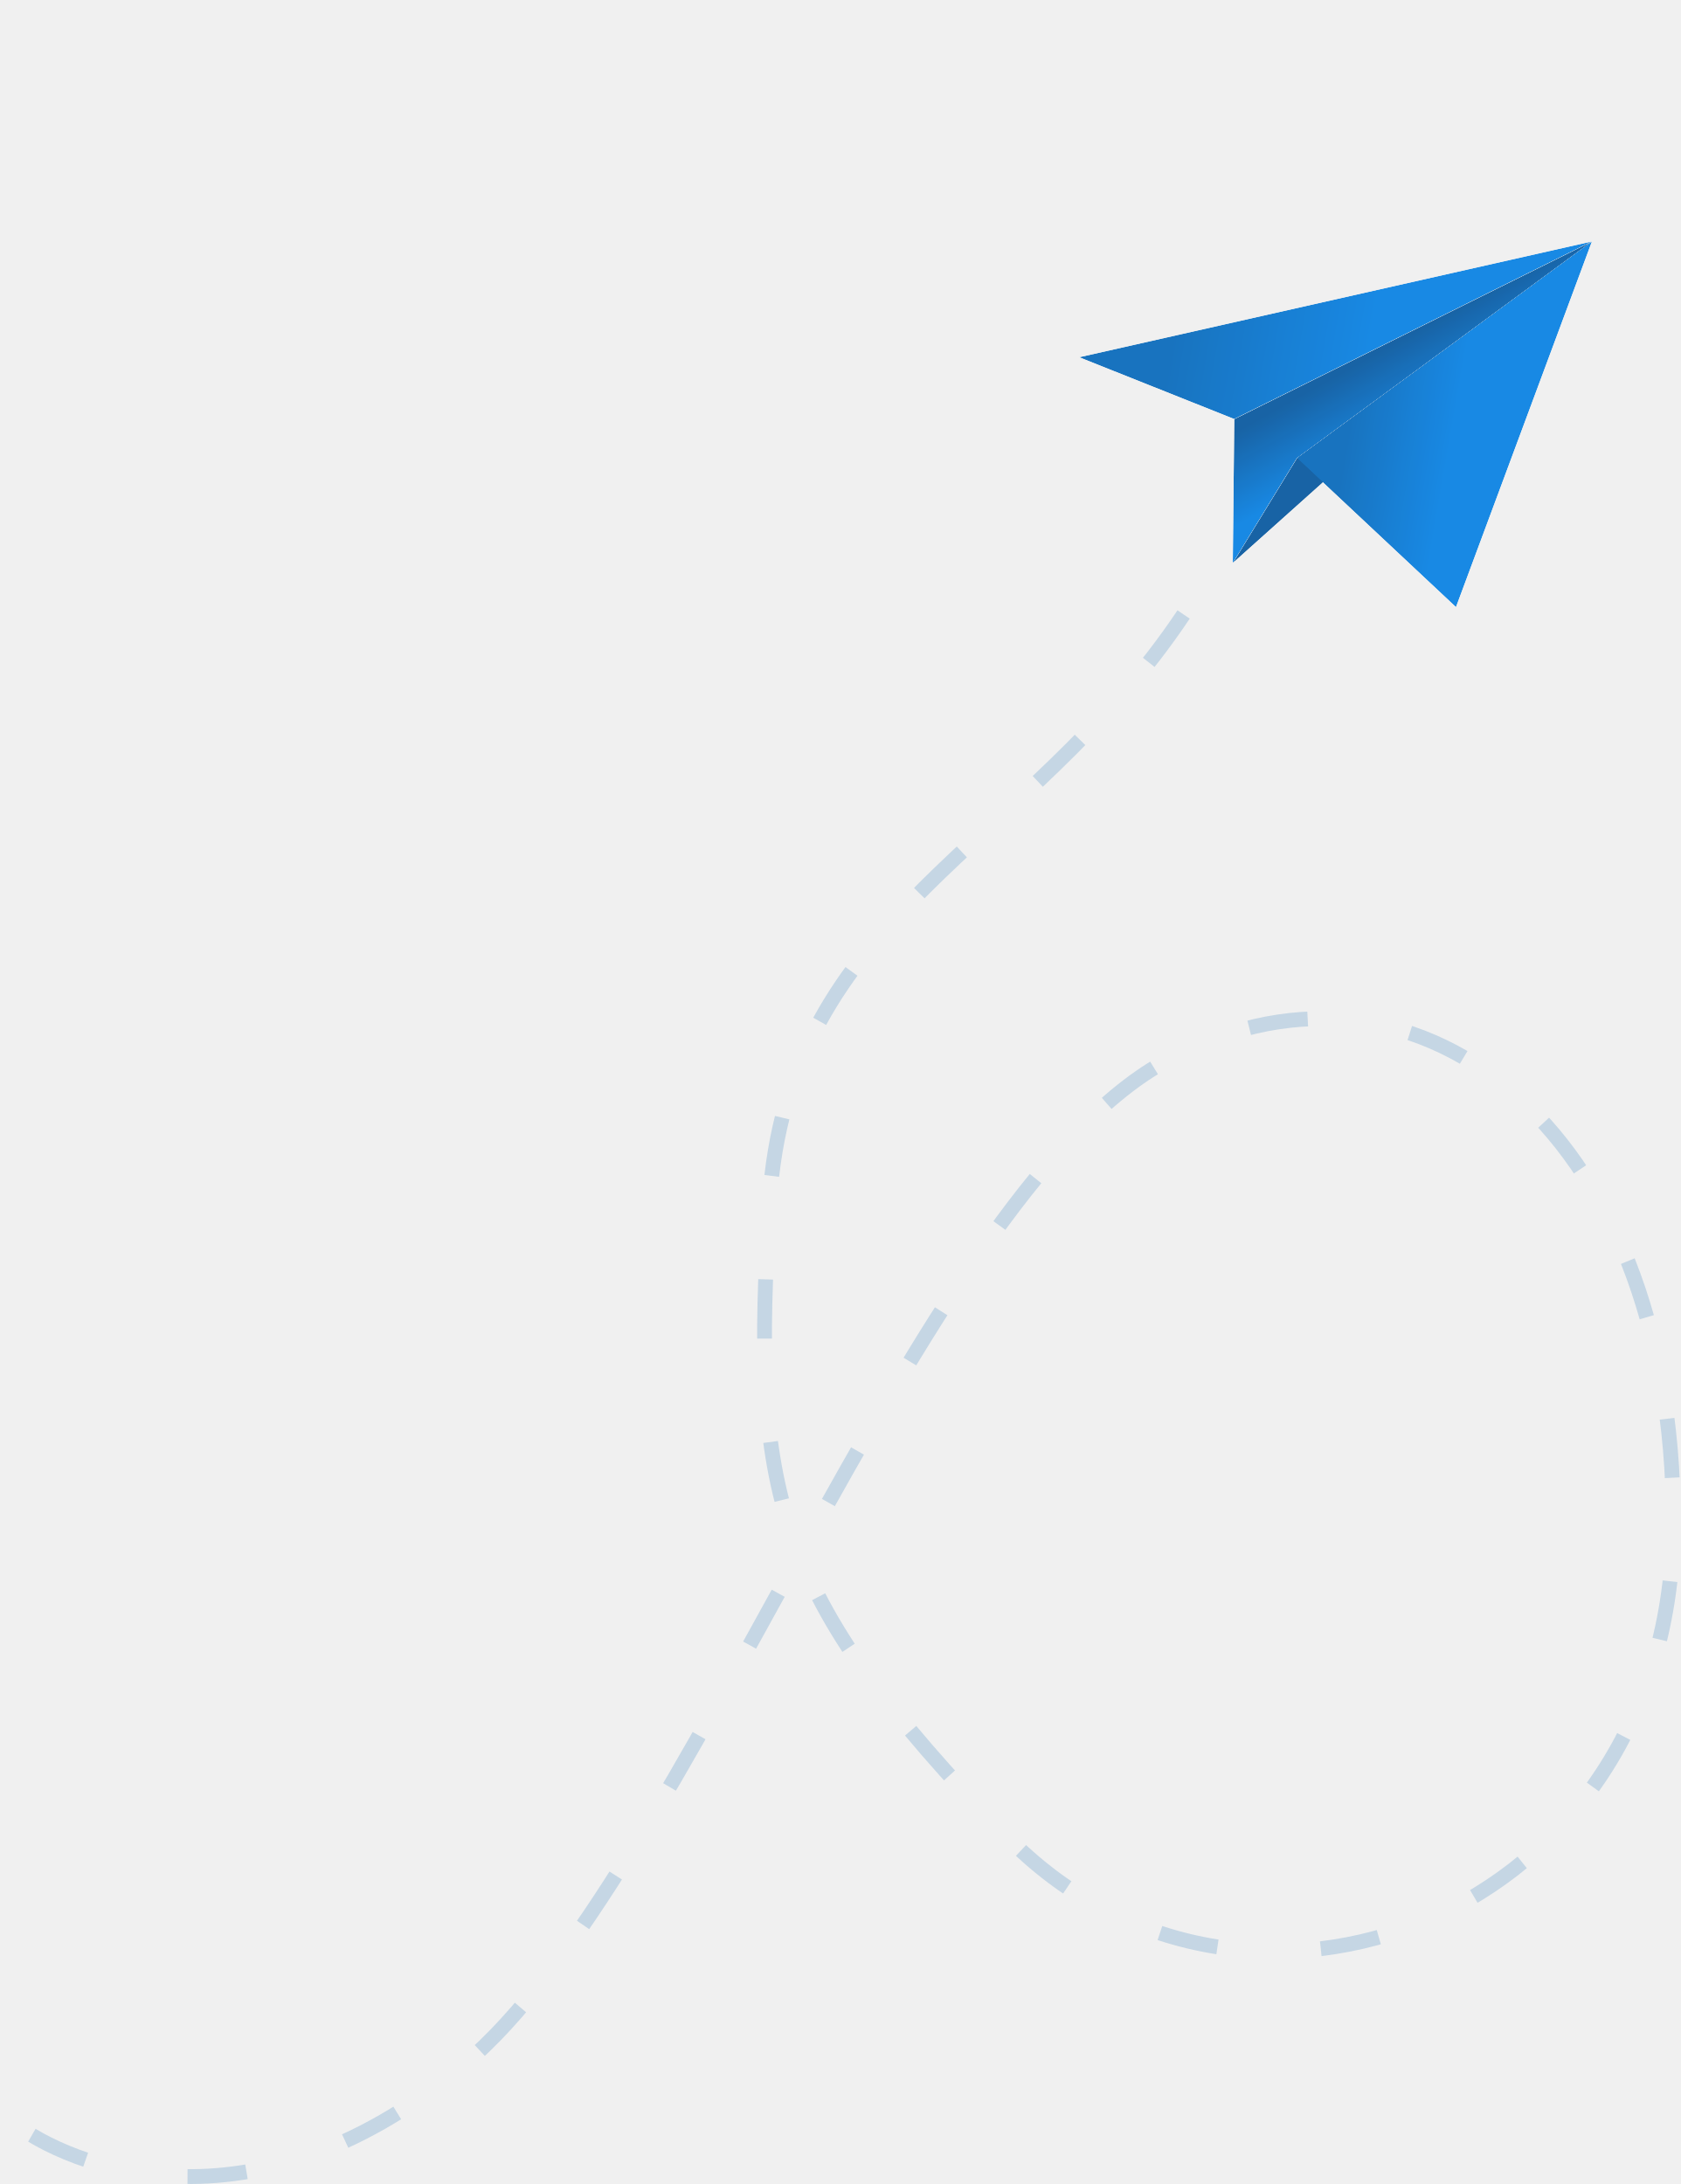
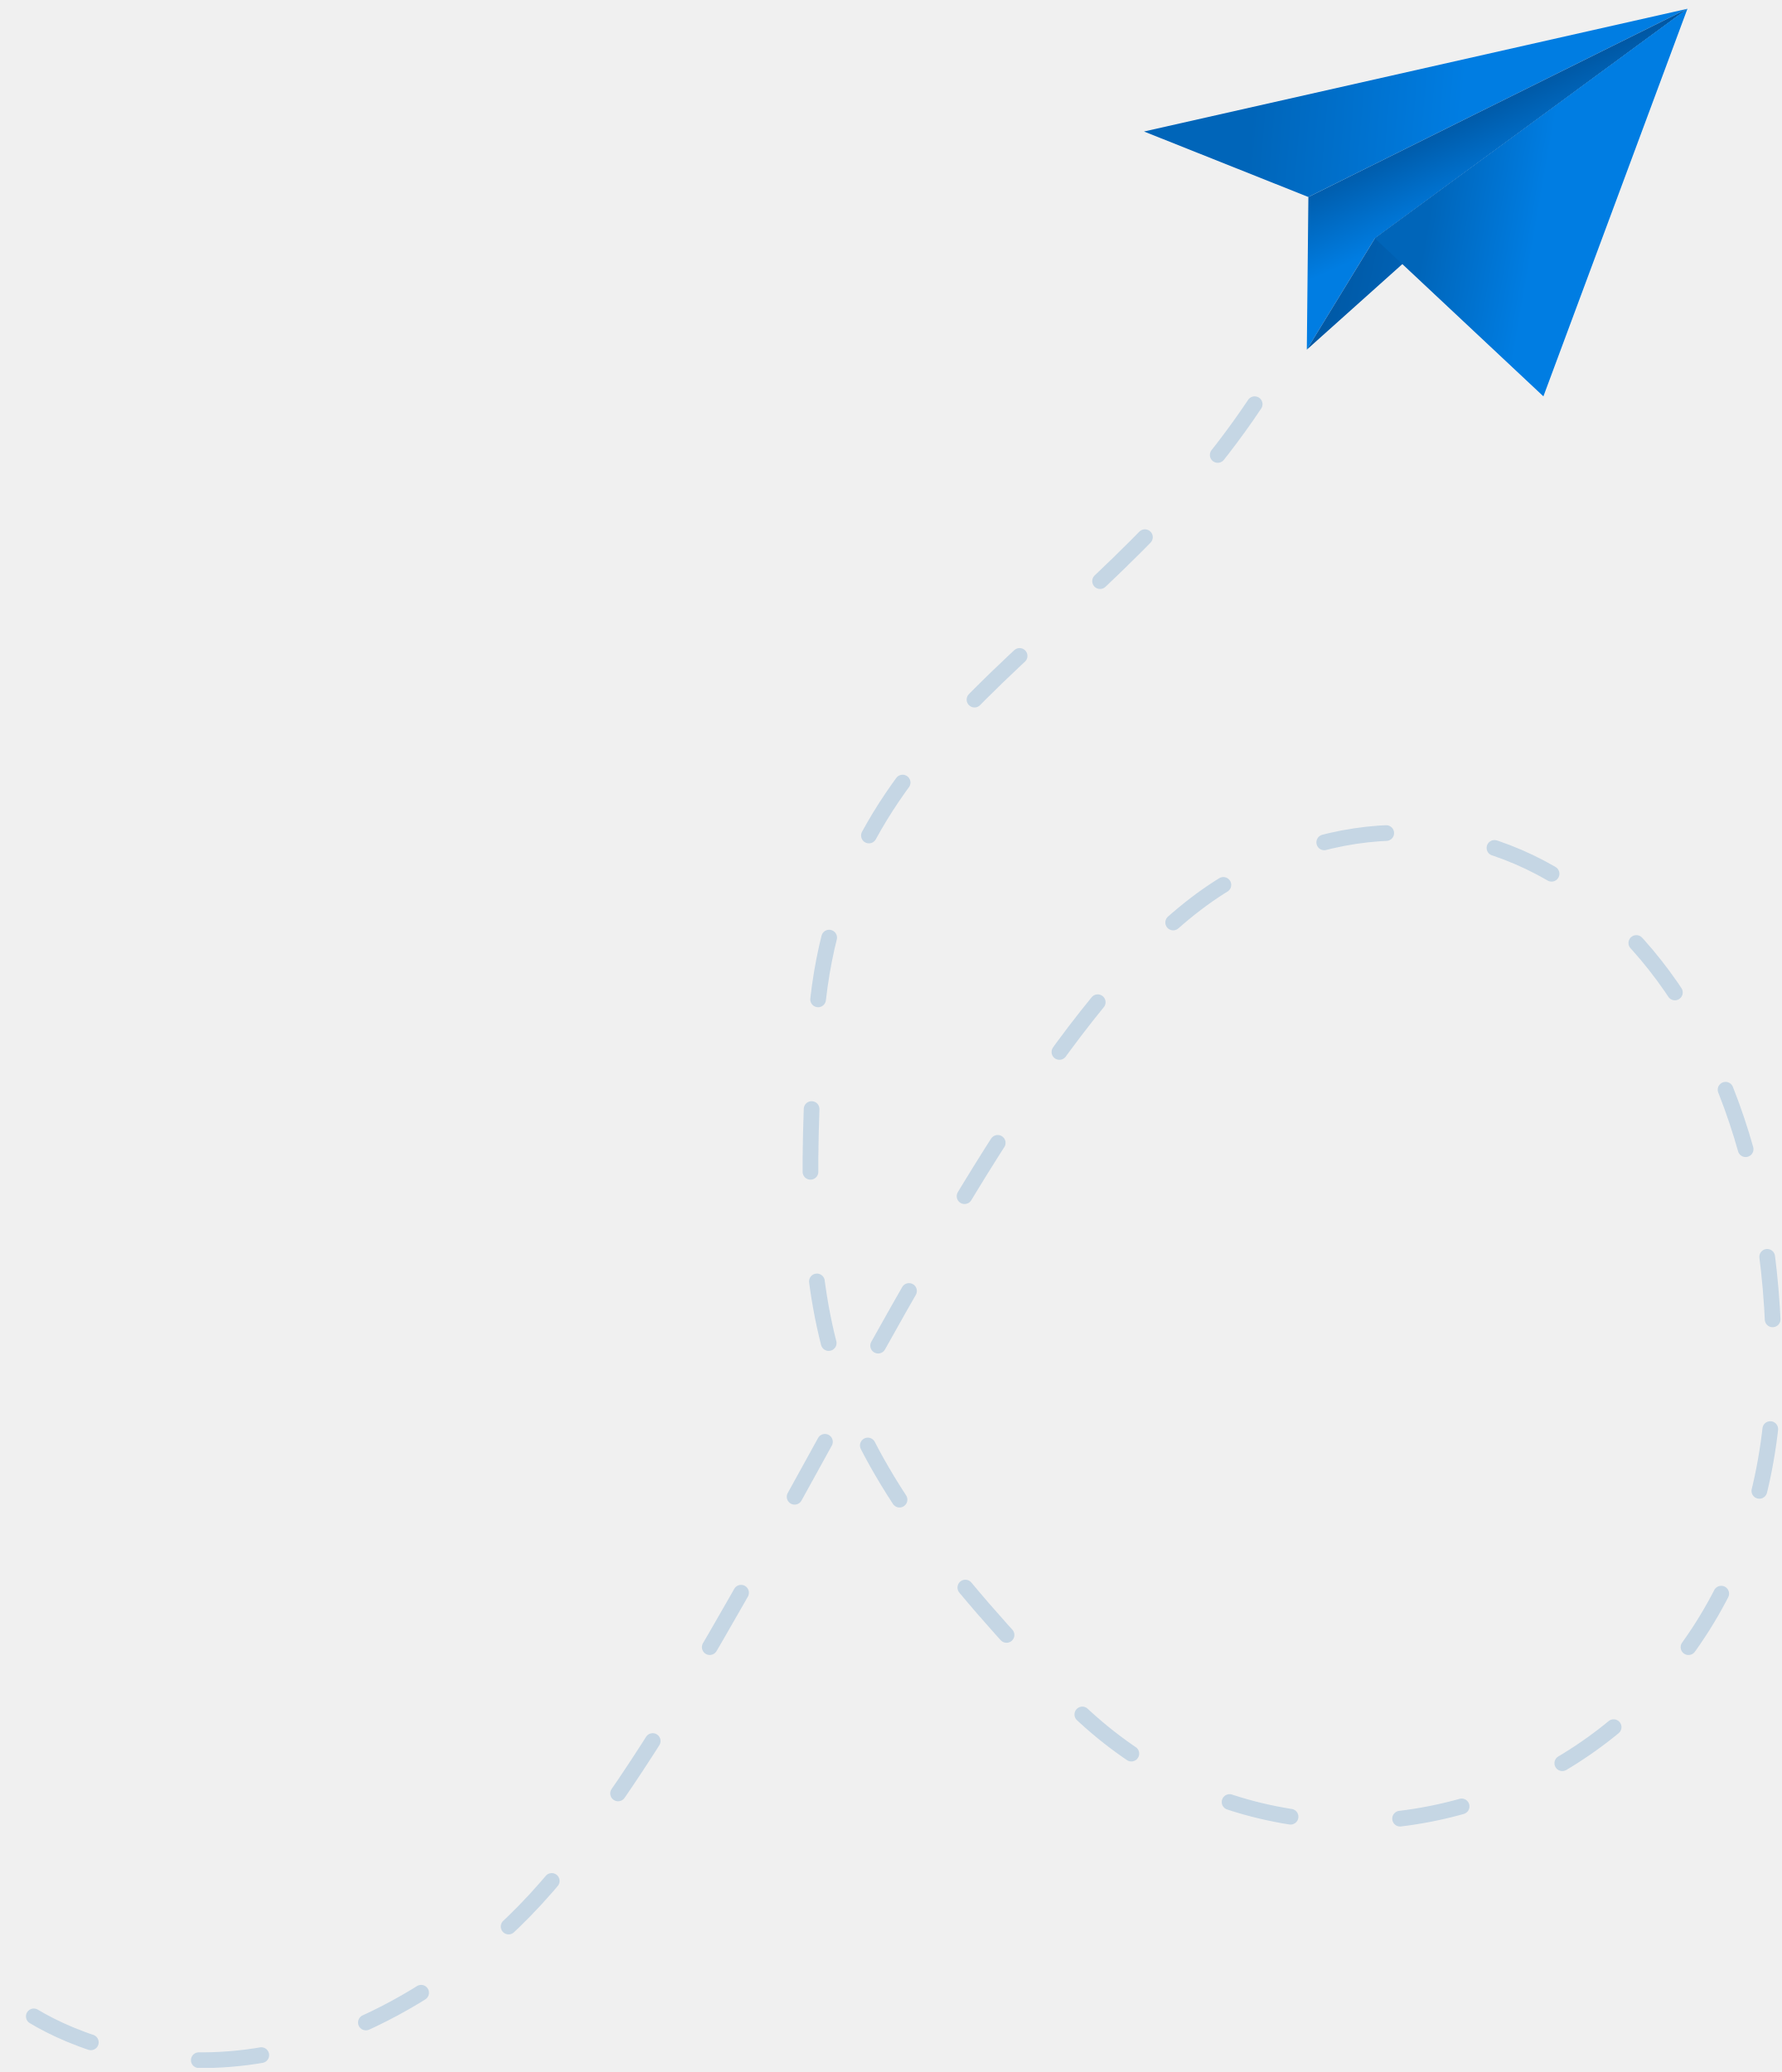
- <svg xmlns="http://www.w3.org/2000/svg" width="227" height="295" viewBox="0 0 227 295" fill="none">
-   <g clip-path="url(#clip0_3462_183428)">
-     <g opacity="0.9">
-       <mask id="mask0_3462_183428" style="mask-type:luminance" maskUnits="userSpaceOnUse" x="145" y="32" width="70" height="25">
-         <path d="M145.754 48.255L215 32.613L166.698 56.602L145.754 48.255Z" fill="white" />
-       </mask>
-       <g mask="url(#mask0_3462_183428)">
-         <path d="M145.754 48.255L215 32.613L166.698 56.602L145.754 48.255Z" fill="url(#paint0_linear_3462_183428)" />
-       </g>
-       <mask id="mask1_3462_183428" style="mask-type:luminance" maskUnits="userSpaceOnUse" x="166" y="32" width="49" height="45">
-         <path d="M166.498 76.051L166.698 56.608L215 32.619L175.168 61.875L166.498 76.051Z" fill="white" />
-       </mask>
-       <g mask="url(#mask1_3462_183428)">
-         <path d="M166.498 76.051L166.698 56.608L215 32.619L175.168 61.875L166.498 76.051Z" fill="url(#paint1_linear_3462_183428)" />
-       </g>
-       <mask id="mask2_3462_183428" style="mask-type:luminance" maskUnits="userSpaceOnUse" x="166" y="32" width="49" height="45">
-         <path d="M166.498 76.051L215 32.619L175.168 61.875L166.498 76.051Z" fill="white" />
-       </mask>
-       <g mask="url(#mask2_3462_183428)">
-         <path d="M166.498 76.051L215 32.619L175.168 61.875L166.498 76.051Z" fill="url(#paint2_linear_3462_183428)" />
-       </g>
-       <mask id="mask3_3462_183428" style="mask-type:luminance" maskUnits="userSpaceOnUse" x="175" y="32" width="40" height="50">
-         <path d="M196.641 82L175.168 61.867L215 32.611L196.641 82Z" fill="white" />
-       </mask>
-       <g mask="url(#mask3_3462_183428)">
-         <path d="M196.641 82L175.168 61.867L215 32.611L196.641 82Z" fill="url(#paint3_linear_3462_183428)" />
-       </g>
+ <svg xmlns="http://www.w3.org/2000/svg" width="227" height="264" viewBox="0 0 227 264" fill="none">
+   <g clip-path="url(#clip0_4194_278683)">
+     <mask id="mask0_4194_278683" style="mask-type:luminance" maskUnits="userSpaceOnUse" x="0" y="0" width="227" height="264">
+       <path d="M227 0.5H0V263.5H227V0.5Z" fill="white" />
+     </mask>
+     <g mask="url(#mask0_4194_278683)">
+       <path d="M145.754 16.755L214.992 1.117L166.698 25.102L145.754 16.755Z" fill="url(#paint0_linear_4194_278683)" />
+       <path d="M166.498 44.549L166.698 25.102L214.992 1.117L175.168 30.367L166.498 44.549Z" fill="url(#paint1_linear_4194_278683)" />
+       <path d="M166.498 44.549L214.992 1.117L175.168 30.367L166.498 44.549Z" fill="url(#paint2_linear_4194_278683)" />
+       <path d="M196.641 50.5L175.168 30.367L214.992 1.117L196.641 50.5Z" fill="url(#paint3_linear_4194_278683)" />
+       <path d="M159.853 51.5C138.724 83.142 106.27 91.894 103.922 130.941C101.574 169.988 103.922 183.452 135.85 216.44C167.778 249.428 226 227.885 226 174.027C226 120.169 190.316 93.24 156.979 112.09C123.642 130.941 92.704 222.275 62.637 247.389C32.57 272.503 7.104 259.951 1 254.565" stroke="#1D70B8" stroke-opacity="0.2" stroke-width="2" stroke-linecap="round" stroke-linejoin="round" stroke-dasharray="8 14" />
    </g>
-     <path d="M159.853 83C138.724 114.642 106.27 123.394 103.922 162.441C101.574 201.488 103.922 214.952 135.85 247.94C167.778 280.928 226 259.385 226 205.527C226 151.669 190.316 124.74 156.979 143.59C123.642 162.441 92.704 253.775 62.637 278.889C32.57 304.004 7.104 291.451 1 286.065" stroke="#1D70B8" stroke-opacity="0.2" stroke-width="2" stroke-linejoin="round" stroke-dasharray="8 14" />
  </g>
  <defs>
-     <linearGradient id="paint0_linear_3462_183428" x1="212.277" y1="48.313" x2="147.688" y2="37.109" gradientUnits="userSpaceOnUse">
+     <linearGradient id="paint0_linear_4194_278683" x1="212.269" y1="33.437" x2="146.213" y2="27.871" gradientUnits="userSpaceOnUse">
      <stop stop-color="#007DE2" />
      <stop offset="0.28" stop-color="#007DE2" />
      <stop offset="0.414" stop-color="#007DE2" />
      <stop offset="0.817" stop-color="#0065B9" />
      <stop offset="1" stop-color="#0065B9" />
    </linearGradient>
-     <linearGradient id="paint1_linear_3462_183428" x1="192.22" y1="56.968" x2="184.998" y2="44.008" gradientUnits="userSpaceOnUse">
+     <linearGradient id="paint1_linear_4194_278683" x1="182.473" y1="28.802" x2="175.312" y2="12.669" gradientUnits="userSpaceOnUse">
      <stop stop-color="#007DE2" />
      <stop offset="0.75" stop-color="#00539C" />
      <stop offset="0.884" stop-color="#00539C" />
      <stop offset="1" stop-color="#00539C" />
    </linearGradient>
-     <linearGradient id="paint2_linear_3462_183428" x1="210.637" y1="57.775" x2="170.865" y2="50.876" gradientUnits="userSpaceOnUse">
+     <linearGradient id="paint2_linear_4194_278683" x1="208.764" y1="29.72" x2="152.928" y2="17.56" gradientUnits="userSpaceOnUse">
      <stop stop-color="#007DE2" />
      <stop offset="0.75" stop-color="#00539C" />
      <stop offset="0.884" stop-color="#00539C" />
      <stop offset="1" stop-color="#00539C" />
    </linearGradient>
-     <linearGradient id="paint3_linear_3462_183428" x1="210.574" y1="58.128" x2="176.831" y2="52.275" gradientUnits="userSpaceOnUse">
+     <linearGradient id="paint3_linear_4194_278683" x1="210.574" y1="26.634" x2="176.831" y2="20.781" gradientUnits="userSpaceOnUse">
      <stop stop-color="#007DE2" />
      <stop offset="0.28" stop-color="#007DE2" />
      <stop offset="0.414" stop-color="#007DE2" />
      <stop offset="0.817" stop-color="#0065B9" />
      <stop offset="1" stop-color="#0065B9" />
    </linearGradient>
-     <clipPath id="clip0_3462_183428">
-       <rect width="227" height="295" fill="white" transform="matrix(-1 0 0 1 227 0)" />
+     <clipPath id="clip0_4194_278683">
+       <rect width="227" height="263" fill="white" transform="translate(0 0.5)" />
    </clipPath>
  </defs>
</svg>
